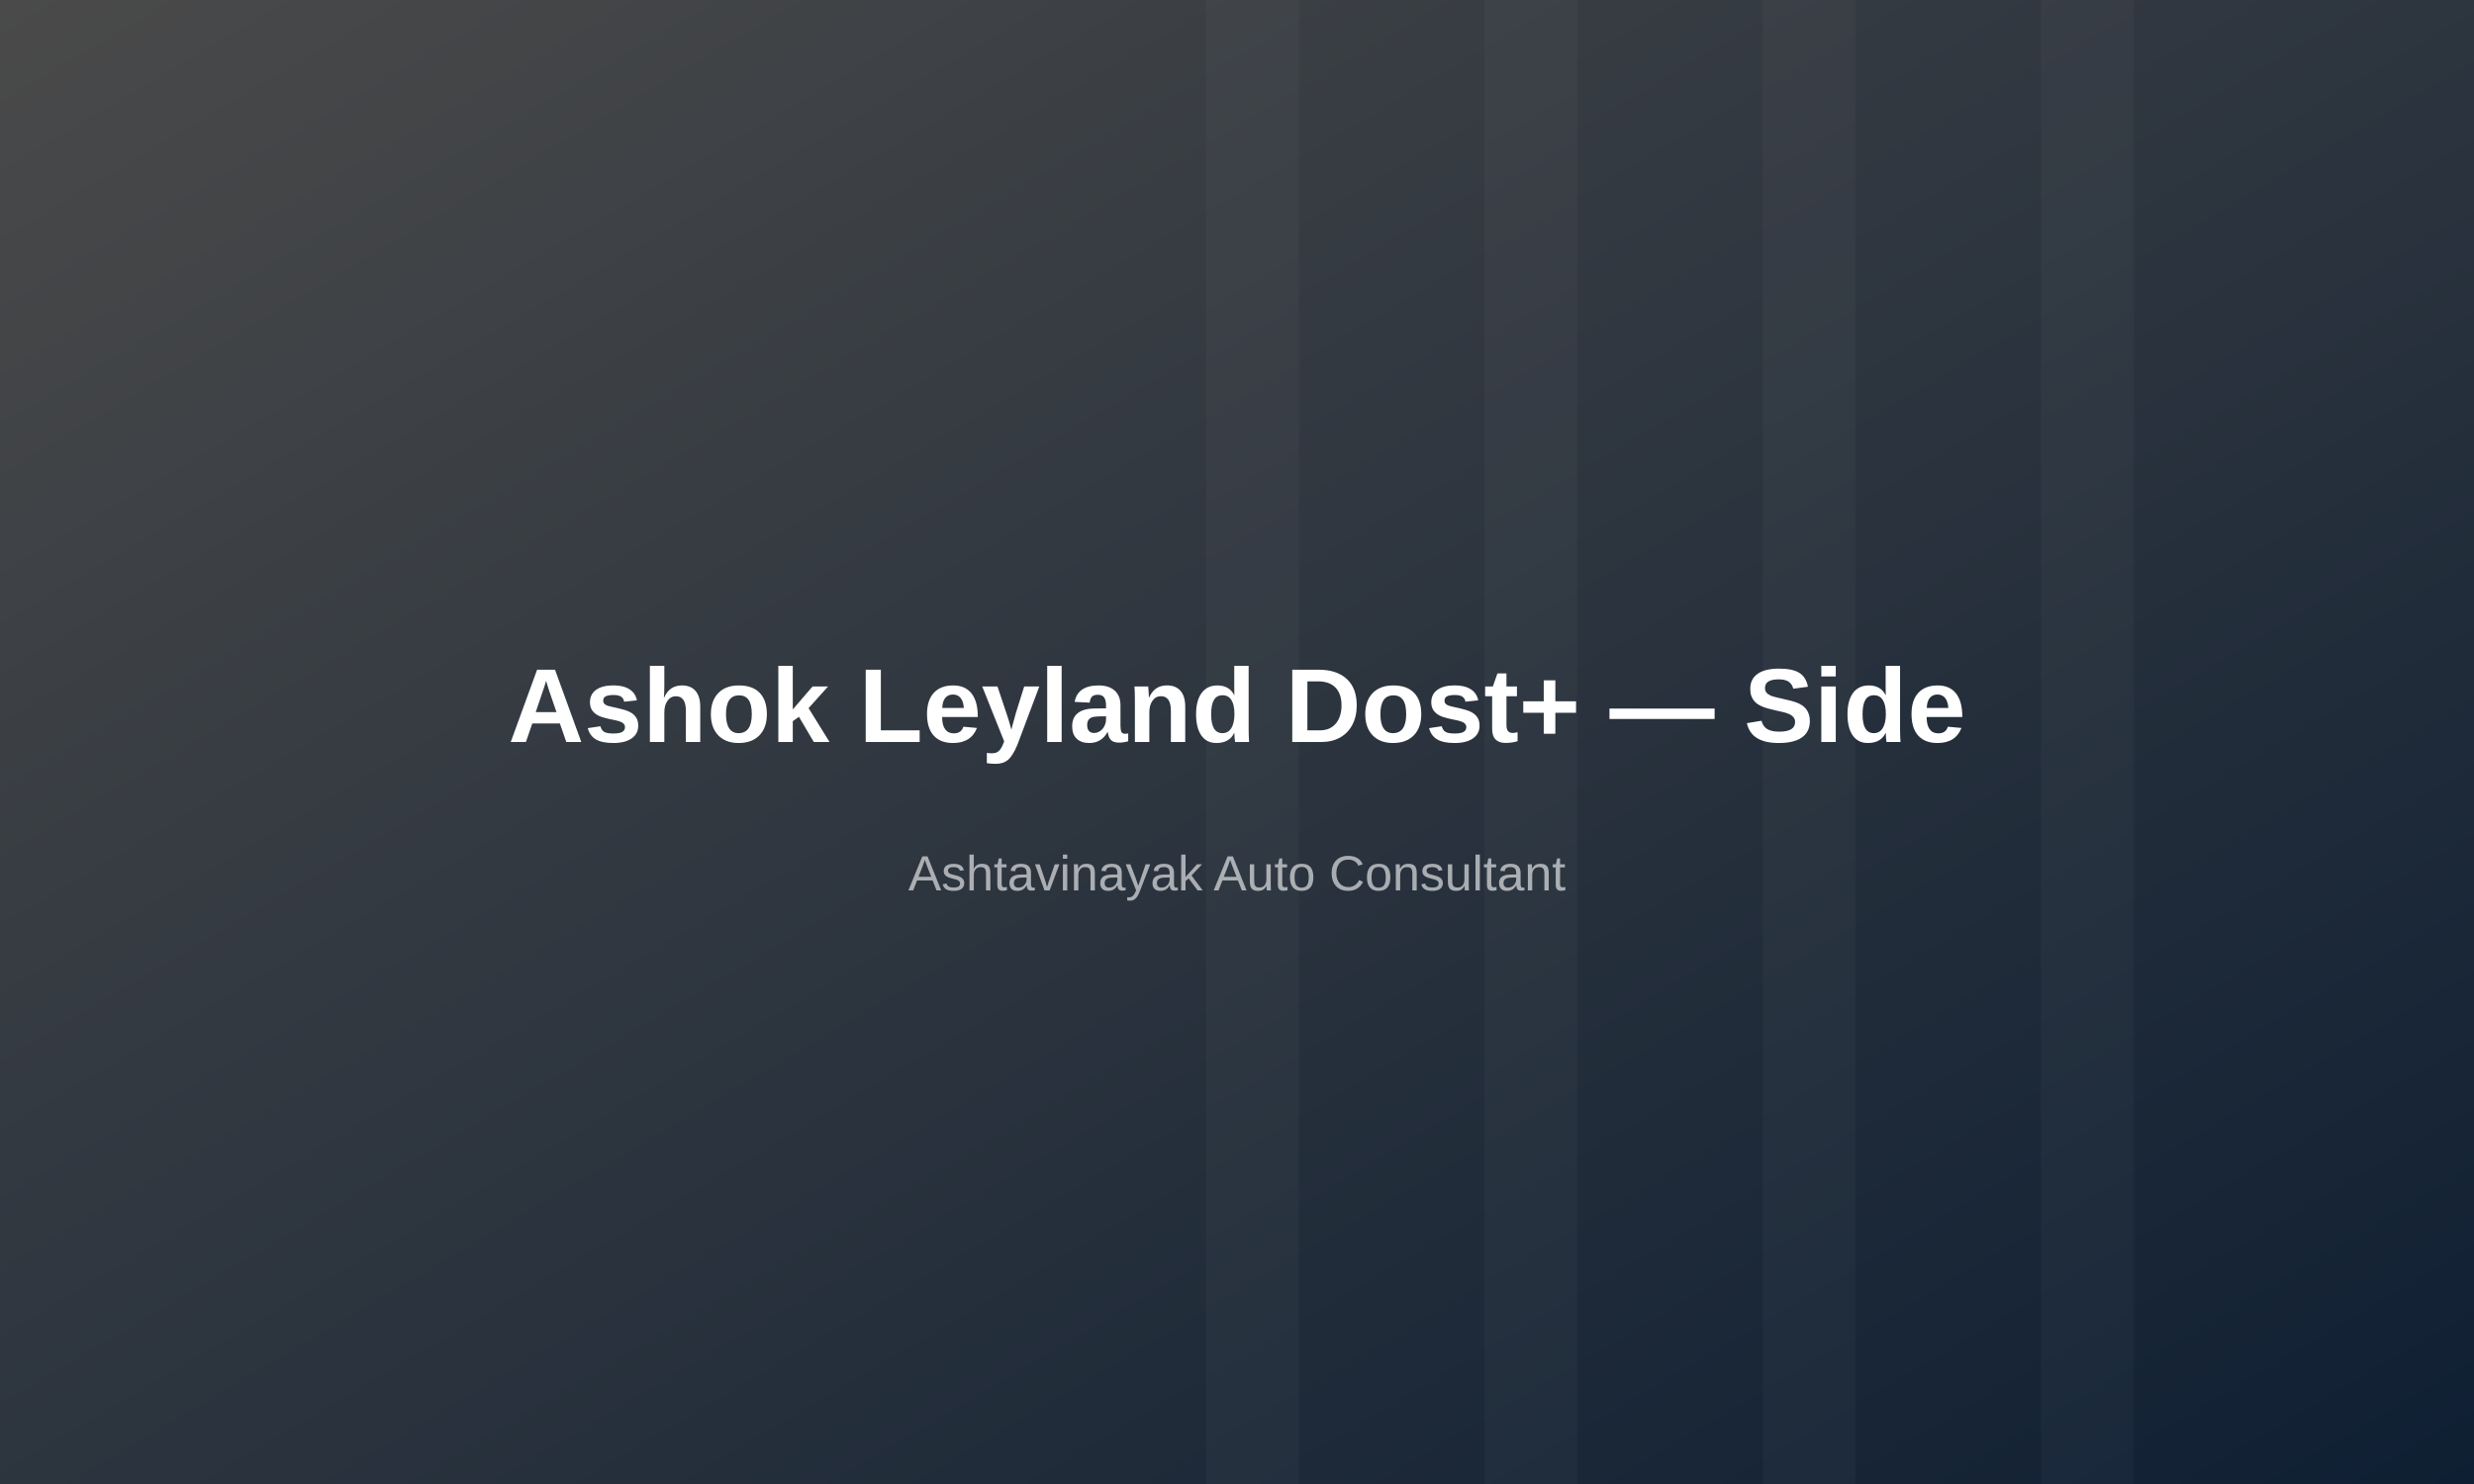
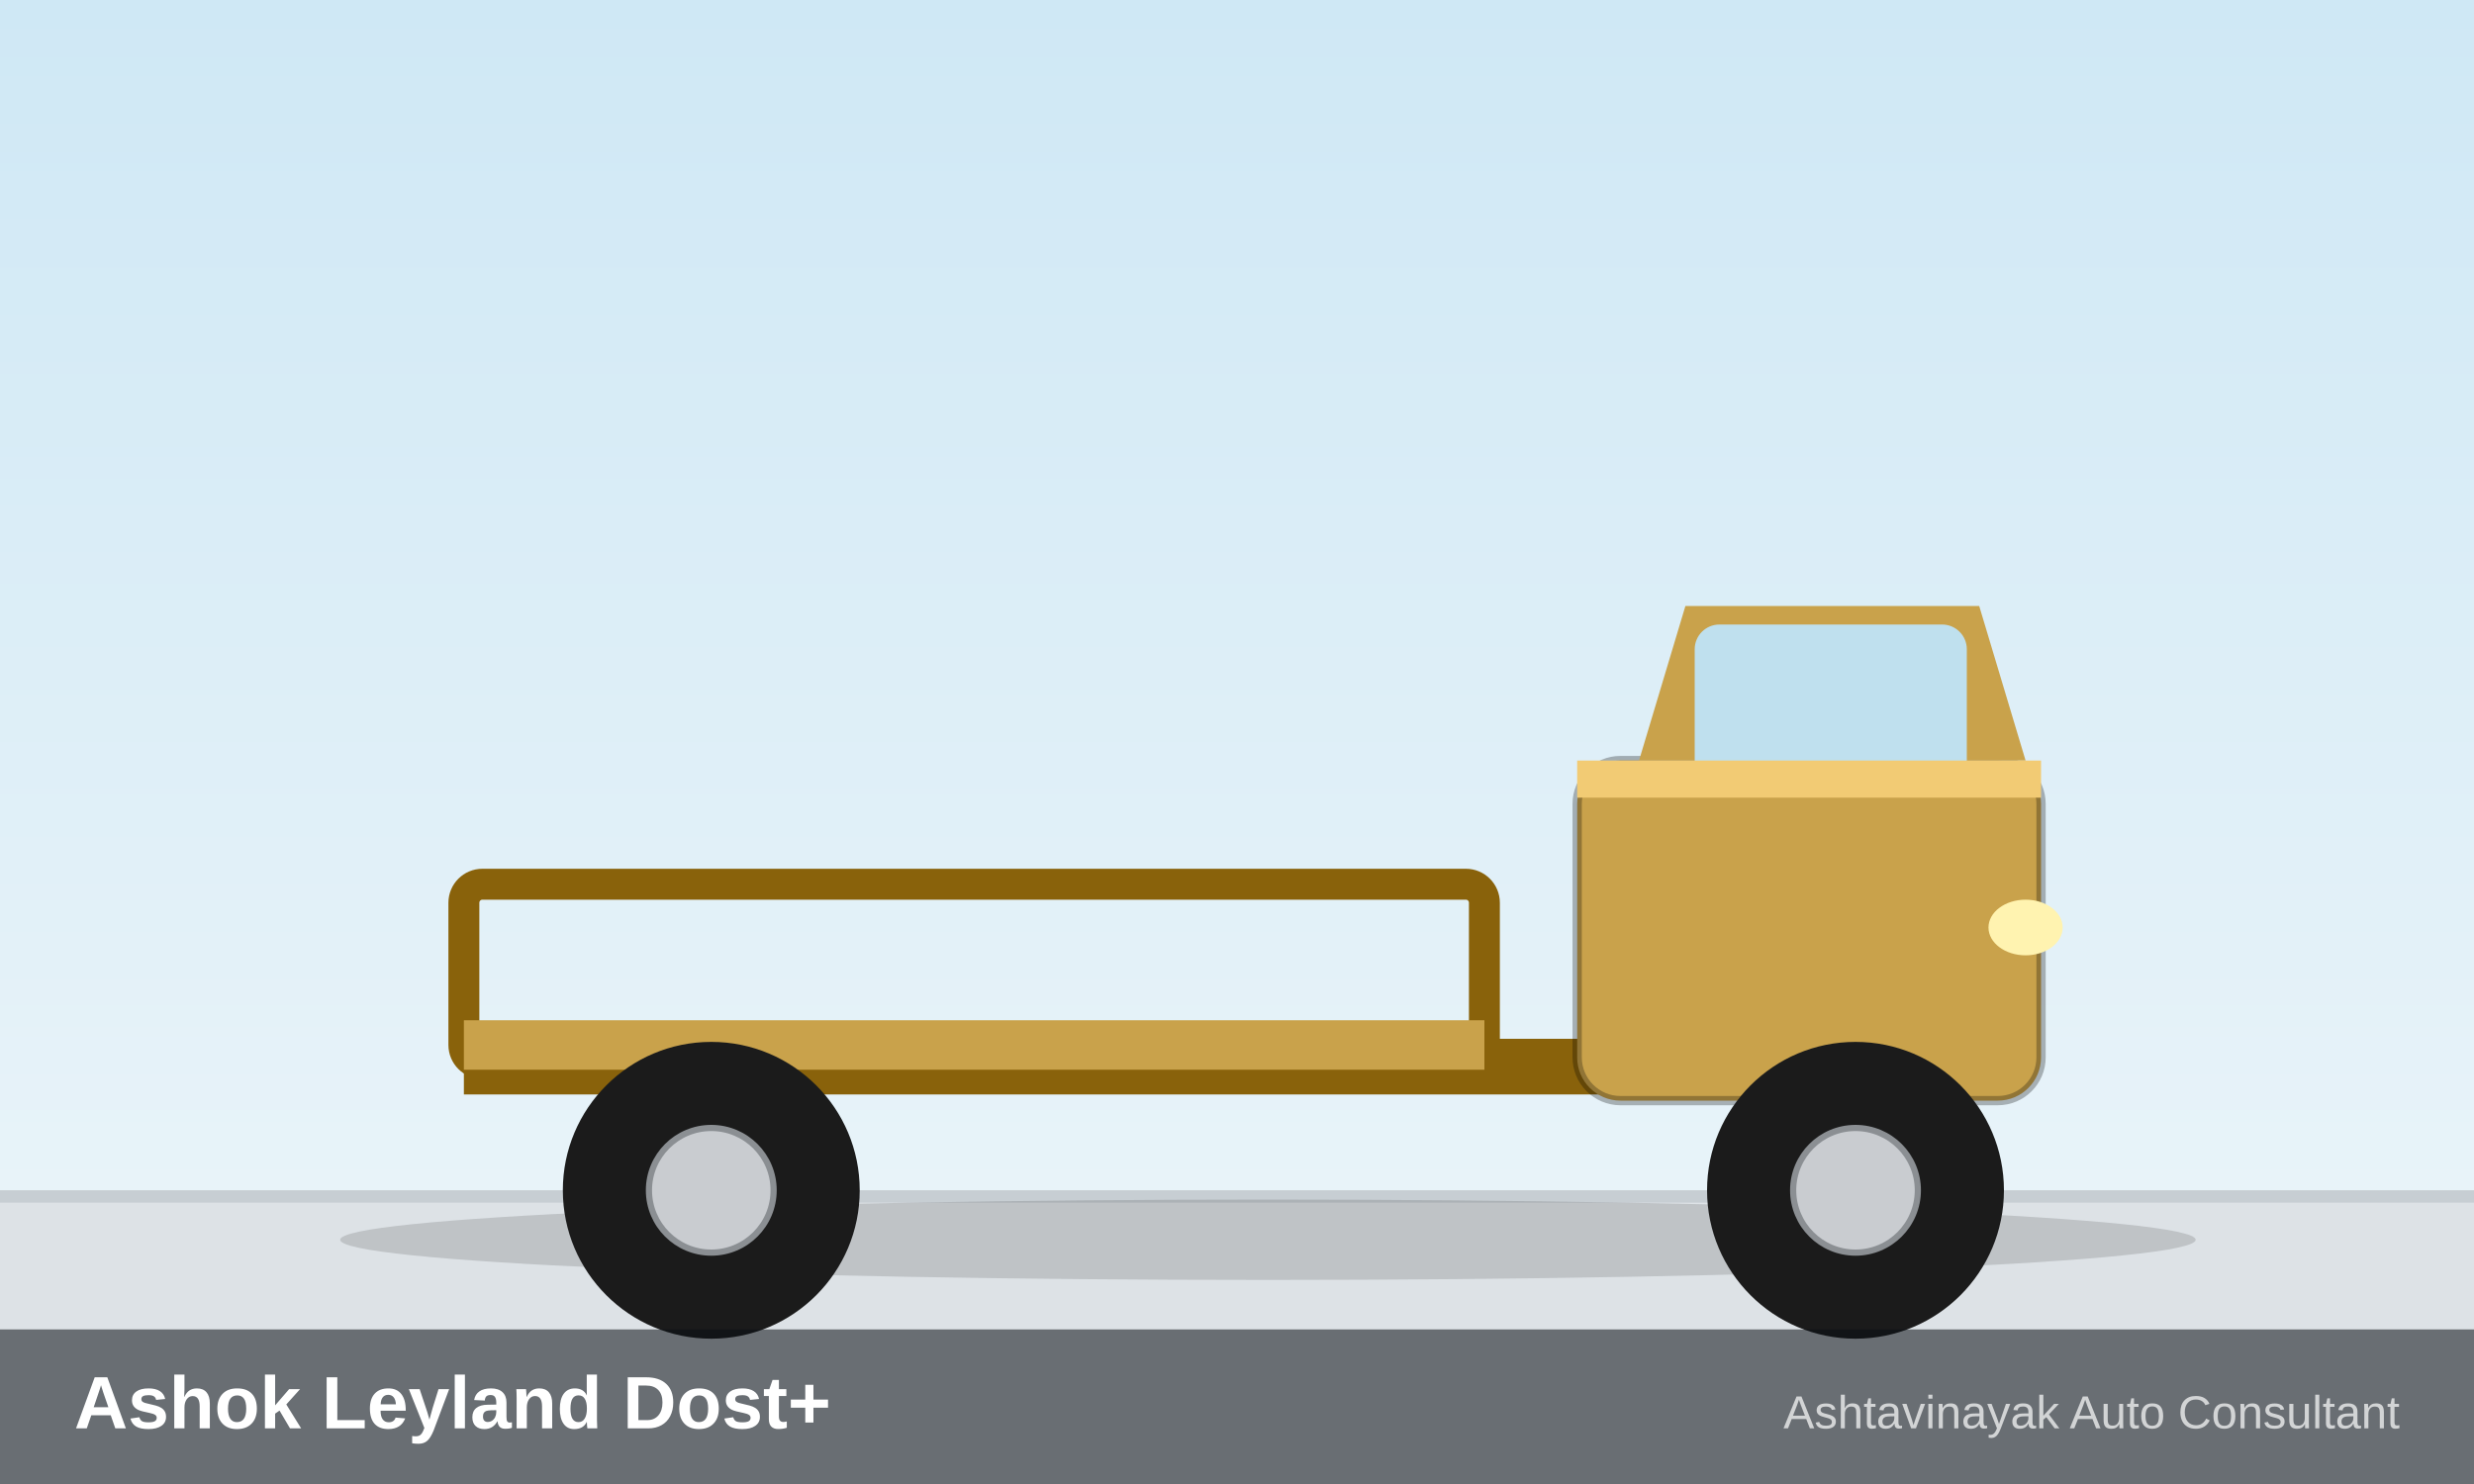
<svg xmlns="http://www.w3.org/2000/svg" width="800" height="480" viewBox="0 0 800 480">
  <defs>
-     <linearGradient id="g30" x1="0" y1="0" x2="1" y2="1">
-       <stop offset="0" stop-color="#4a4a4a" />
-       <stop offset="1" stop-color="#0f1f33" />
+     <linearGradient id="sky" x1="0" y1="0" x2="0" y2="1">
+       <stop offset="0" stop-color="#cfe8f5" />
+       <stop offset="1" stop-color="#eef6fa" />
    </linearGradient>
  </defs>
-   <rect width="800" height="480" fill="url(#g30)" />
-   <rect x="390" y="0" width="30" height="480" fill="white" opacity="0.03" />
-   <rect x="480" y="0" width="30" height="480" fill="white" opacity="0.03" />
-   <rect x="570" y="0" width="30" height="480" fill="white" opacity="0.03" />
-   <rect x="660" y="0" width="30" height="480" fill="white" opacity="0.03" />
-   <text x="50%" y="50%" text-anchor="middle" font-family="Arial, sans-serif" font-size="34" font-weight="700" fill="white">Ashok Leyland Dost+ — Side</text>
-   <text x="50%" y="60%" text-anchor="middle" font-family="Arial, sans-serif" font-size="16" fill="rgba(255,255,255,0.6)">Ashtavinayak Auto Consultant</text>
+   <rect width="800" height="480" fill="url(#sky)" />
+   <rect x="0" y="385" width="800" height="95" fill="#dde2e6" />
+   <rect x="0" y="385" width="800" height="4" fill="#c7ced3" />
+   <ellipse cx="410" cy="401" rx="300" ry="13" fill="#000" opacity="0.14" />
+   <rect x="150" y="336" width="500" height="18" fill="#89620b" />
+   <rect x="150" y="286" width="330" height="58" rx="6" fill="none" stroke="#89620b" stroke-width="10" />
+   <rect x="150" y="330" width="330" height="16" fill="#c9a24b" />
+   <rect x="510" y="246" width="150" height="110" rx="14" fill="#c9a24b" stroke="rgba(0,0,0,0.28)" stroke-width="3" />
+   <path d="M 530,246 L 545,196 L 640,196 L 655,246 Z" fill="#c9a24b" />
+   <rect x="548" y="202" width="88" height="52" rx="8" fill="#bfe0ee" />
+   <rect x="510" y="246" width="150" height="12" fill="#f2cb74" />
+   <ellipse cx="655" cy="300" rx="12" ry="9" fill="#fff3b0" />
+   <circle cx="230" cy="385" r="48" fill="#1b1b1b" />
+   <circle cx="230" cy="385" r="20.16" fill="#c9ccd0" />
+   <circle cx="230" cy="385" r="20.16" fill="none" stroke="#8b8f93" stroke-width="2" />
+   <circle cx="600" cy="385" r="48" fill="#1b1b1b" />
+   <circle cx="600" cy="385" r="20.16" fill="#c9ccd0" />
+   <circle cx="600" cy="385" r="20.16" fill="none" stroke="#8b8f93" stroke-width="2" />
+   <rect x="0" y="430" width="800" height="50" fill="rgba(10,15,20,0.55)" />
+   <text x="24" y="462" font-family="Arial, sans-serif" font-size="24" font-weight="700" fill="white">Ashok Leyland Dost+</text>
+   <text x="776" y="462" text-anchor="end" font-family="Arial, sans-serif" font-size="15" fill="rgba(255,255,255,0.7)">Ashtavinayak Auto Consultant</text>
</svg>
